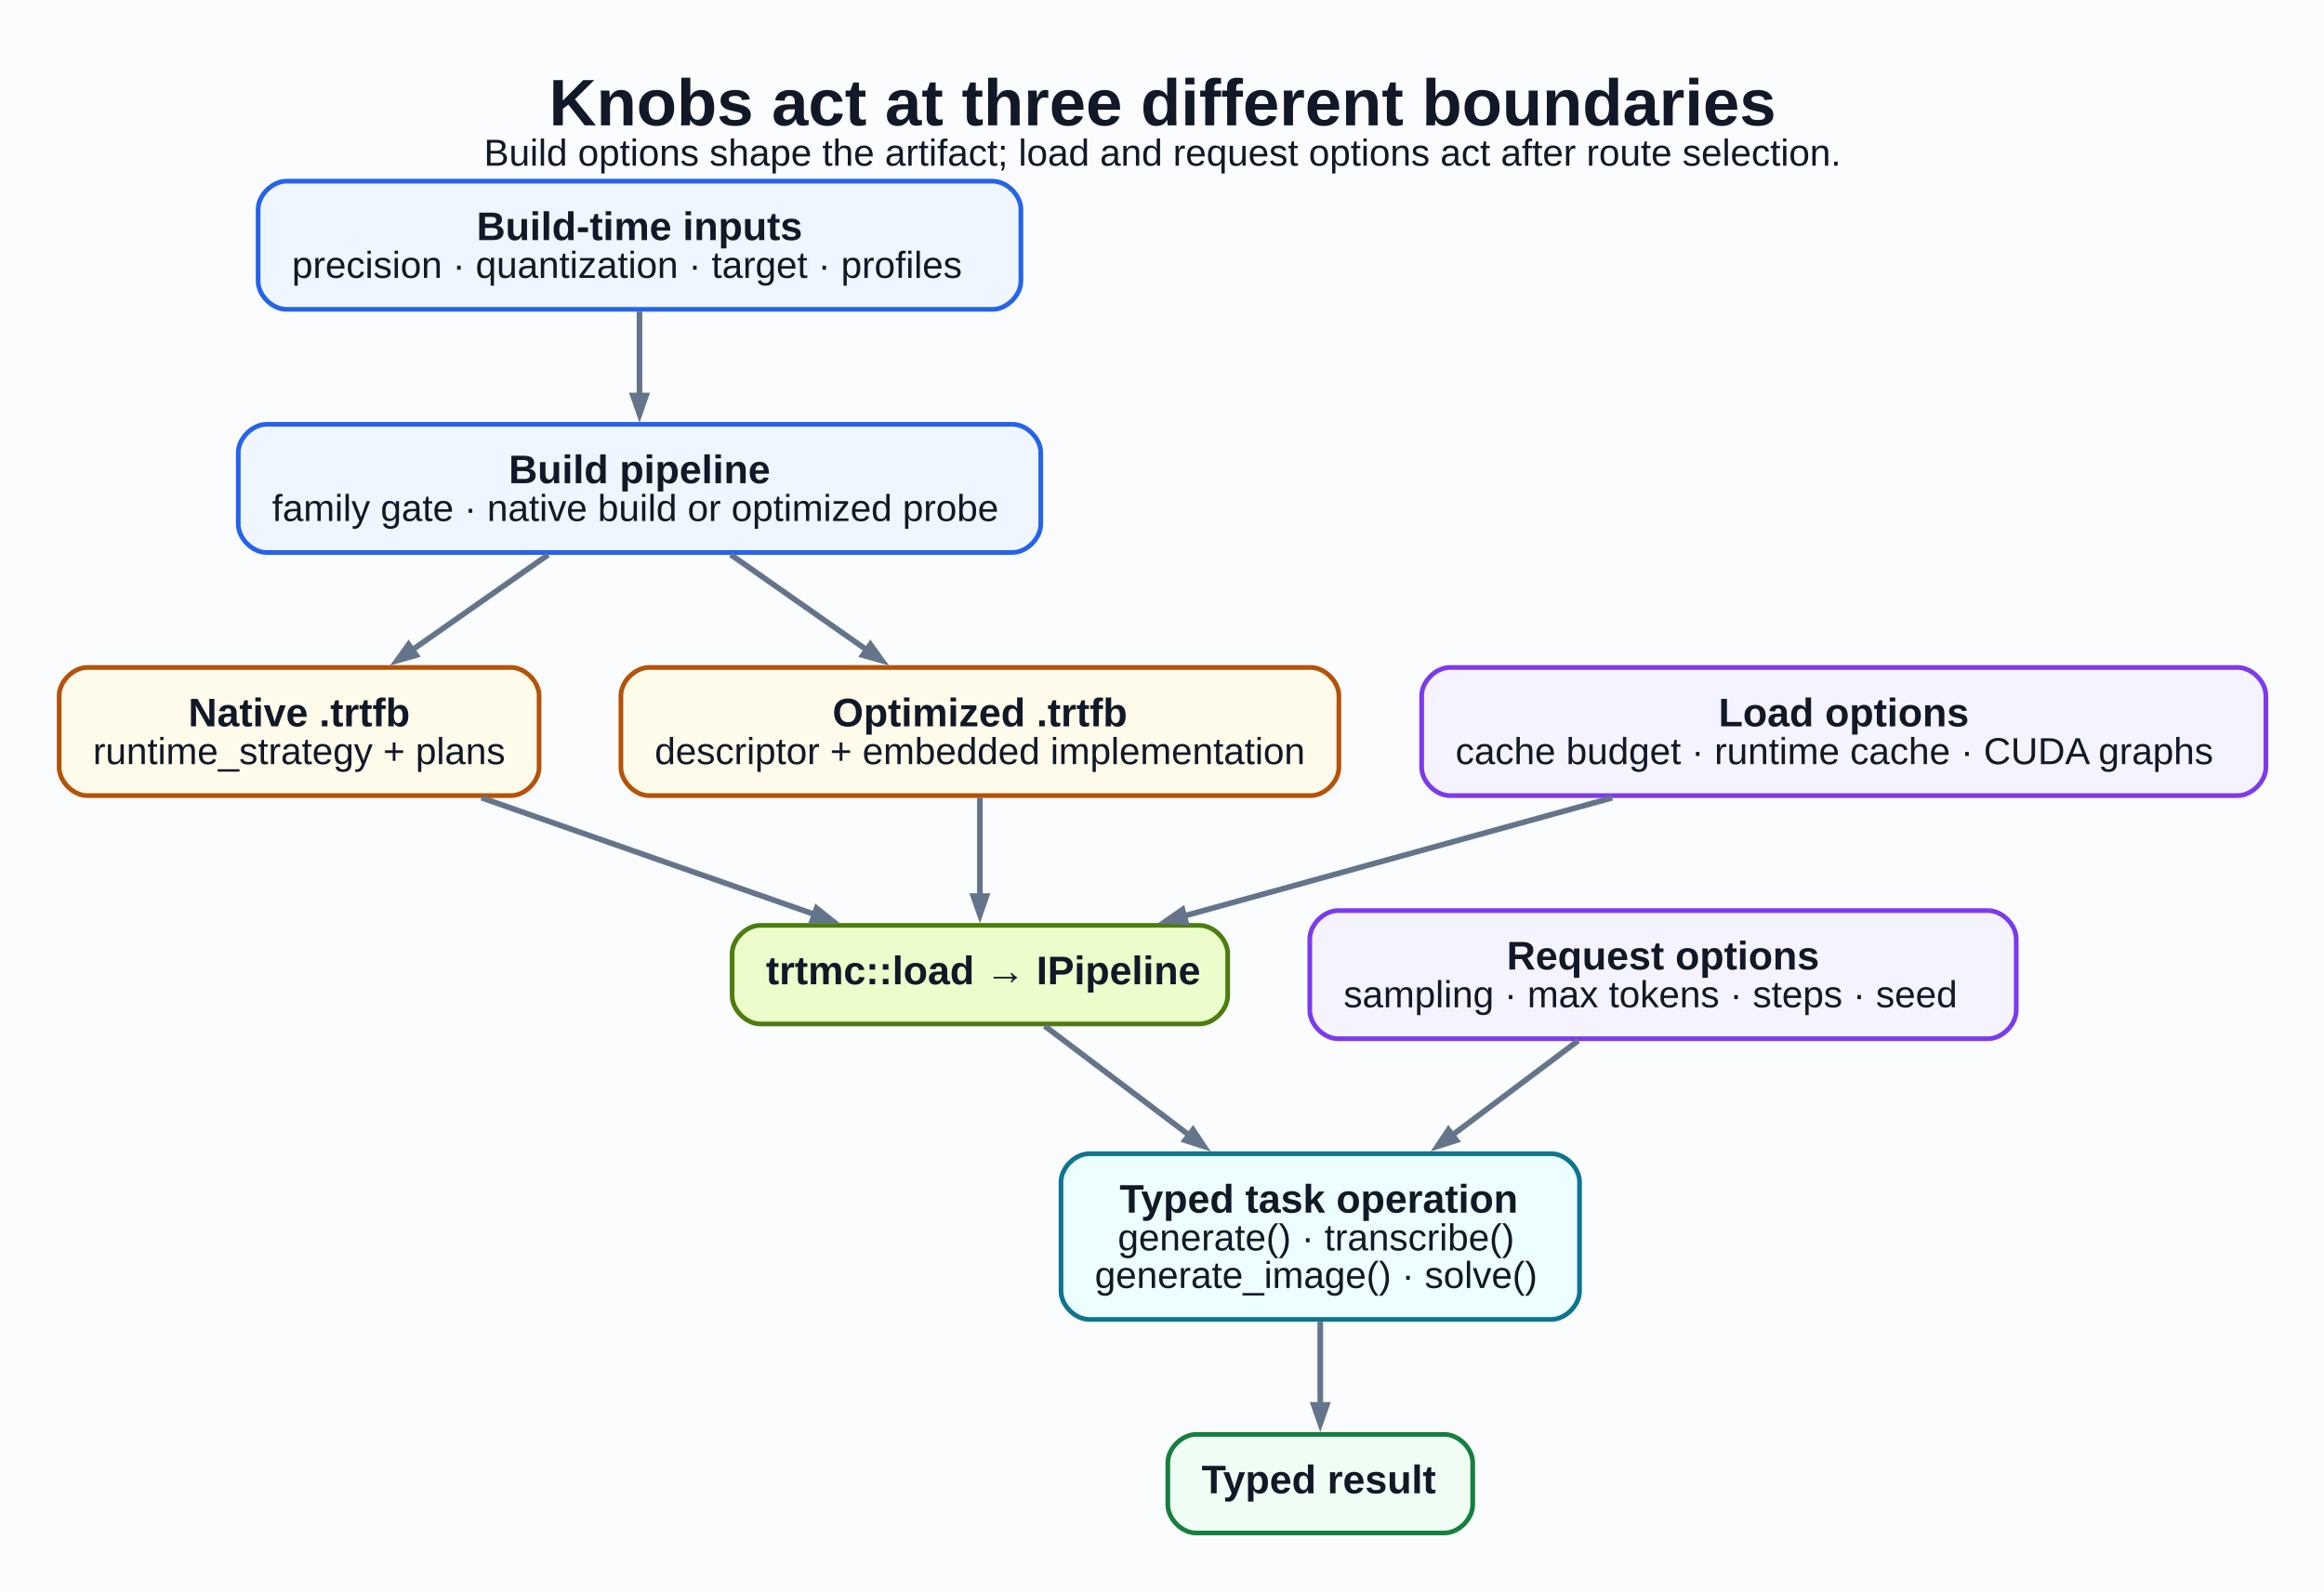
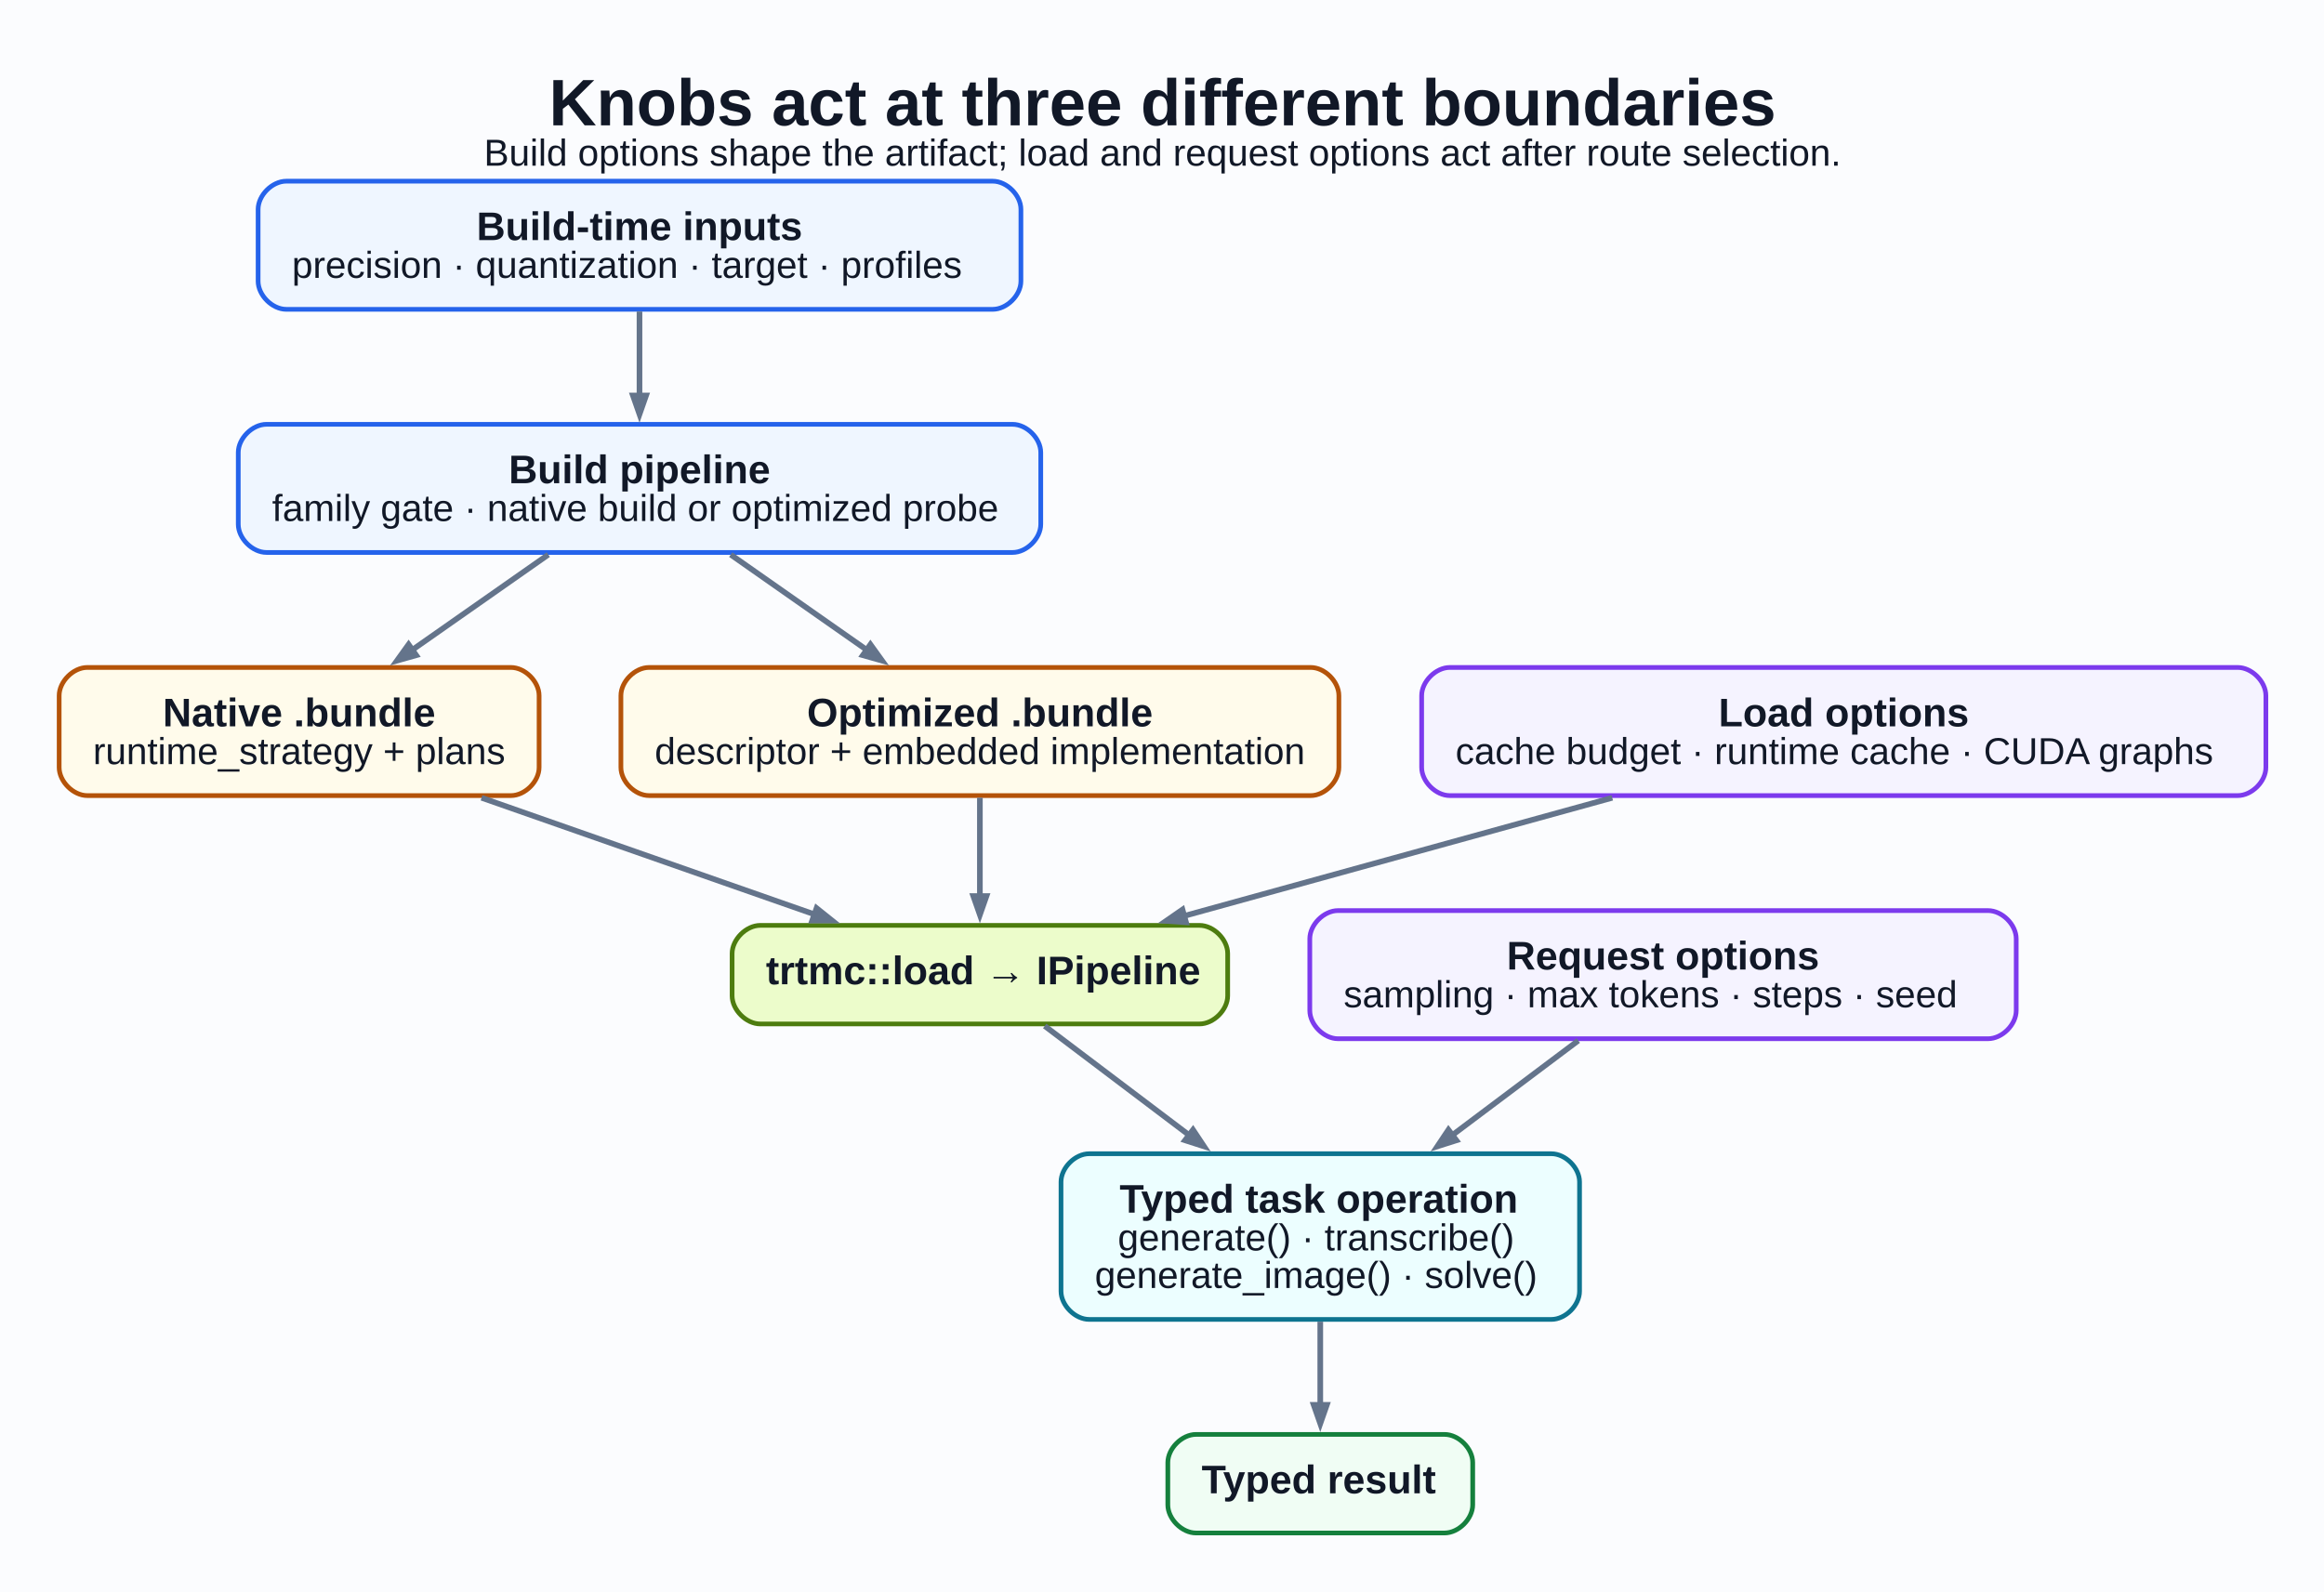
<svg xmlns="http://www.w3.org/2000/svg" width="990" height="678" role="img" aria-labelledby="tutorials-advanced-knob-scopes-svg-title tutorials-advanced-knob-scopes-svg-description" preserveAspectRatio="xMidYMid meet" viewBox="0.00 0.00 990.00 678.00">
  <g id="graph0" class="graph" transform="scale(1 1) rotate(0) translate(25.2 653.2)">
    <polygon fill="#fbfcfe" stroke="none" points="-25.2,25.2 -25.2,-653.2 965.24,-653.2 965.24,25.2 -25.2,25.2" />
    <text xml:space="preserve" text-anchor="start" x="208.65" y="-599.8" font-family="Arial" font-weight="bold" font-size="28.00" fill="#111827">Knobs act at three different boundaries</text>
    <text xml:space="preserve" text-anchor="start" x="180.95" y="-582.6" font-family="Arial" font-size="16.00" fill="#111827">Build options shape the artifact; load and request options act after route selection.</text>
    <g id="node1" class="node">
      <path fill="#eff6ff" stroke="#2563eb" stroke-width="2" d="M397.7,-576C397.7,-576 96.75,-576 96.75,-576 90.75,-576 84.75,-570 84.75,-564 84.75,-564 84.75,-533.4 84.75,-533.4 84.75,-527.4 90.75,-521.4 96.75,-521.4 96.75,-521.4 397.7,-521.4 397.7,-521.4 403.7,-521.4 409.7,-527.4 409.7,-533.4 409.7,-533.4 409.7,-564 409.7,-564 409.7,-570 403.7,-576 397.7,-576" />
      <text xml:space="preserve" text-anchor="start" x="177.81" y="-550.9" font-family="Arial" font-weight="bold" font-size="17.00" fill="#111827">Build-time inputs</text>
      <text xml:space="preserve" text-anchor="start" x="99.15" y="-534.8" font-family="Arial" font-size="16.00" fill="#111827">precision · quantization · target · profiles</text>
    </g>
    <g id="node2" class="node">
      <path fill="#eff6ff" stroke="#2563eb" stroke-width="2" d="M406.15,-472.4C406.15,-472.4 88.3,-472.4 88.3,-472.4 82.3,-472.4 76.3,-466.4 76.3,-460.4 76.3,-460.4 76.3,-429.8 76.3,-429.8 76.3,-423.8 82.3,-417.8 88.3,-417.8 88.3,-417.8 406.15,-417.8 406.15,-417.8 412.15,-417.8 418.15,-423.8 418.15,-429.8 418.15,-429.8 418.15,-460.4 418.15,-460.4 418.15,-466.4 412.15,-472.4 406.15,-472.4" />
      <text xml:space="preserve" text-anchor="start" x="191.5" y="-447.3" font-family="Arial" font-weight="bold" font-size="17.00" fill="#111827">Build pipeline</text>
      <text xml:space="preserve" text-anchor="start" x="90.7" y="-431.2" font-family="Arial" font-size="16.00" fill="#111827">family gate · native build or optimized probe</text>
    </g>
    <g id="edge1" class="edge">
      <path fill="none" stroke="#64748b" stroke-width="2.4" d="M247.22,-520.47C247.22,-509.45 247.22,-496.53 247.22,-484.57" />
      <polygon fill="#64748b" stroke="#64748b" stroke-width="2.4" points="250.02,-484.68 247.22,-476.68 244.42,-484.68 250.02,-484.68" />
    </g>
    <g id="node3" class="node">
      <path fill="#fffbeb" stroke="#b45309" stroke-width="2" d="M192.45,-368.8C192.45,-368.8 12,-368.8 12,-368.8 6,-368.8 0,-362.8 0,-356.8 0,-356.8 0,-326.2 0,-326.2 0,-320.2 6,-314.2 12,-314.2 12,-314.2 192.45,-314.2 192.45,-314.2 198.45,-314.2 204.45,-320.2 204.45,-326.2 204.45,-326.2 204.45,-356.8 204.45,-356.8 204.45,-362.8 198.45,-368.8 192.45,-368.8" />
-       <text xml:space="preserve" text-anchor="start" x="55" y="-343.7" font-family="Arial" font-weight="bold" font-size="17.00" fill="#111827">Native .trtfb</text>
+       <text xml:space="preserve" text-anchor="start" x="44.13" y="-343.7" font-family="Arial" font-weight="bold" font-size="17.00" fill="#111827">Native .bundle</text>
      <text xml:space="preserve" text-anchor="start" x="14.4" y="-327.6" font-family="Arial" font-size="16.00" fill="#111827">runtime_strategy + plans</text>
    </g>
    <g id="edge2" class="edge">
      <path fill="none" stroke="#64748b" stroke-width="2.4" d="M208.37,-416.87C190.5,-404.35 169.13,-389.38 150.26,-376.16" />
      <polygon fill="#64748b" stroke="#64748b" stroke-width="2.4" points="152.07,-374.01 143.91,-371.71 148.86,-378.59 152.07,-374.01" />
    </g>
    <g id="node4" class="node">
      <path fill="#fffbeb" stroke="#b45309" stroke-width="2" d="M533.15,-368.8C533.15,-368.8 251.3,-368.8 251.3,-368.8 245.3,-368.8 239.3,-362.8 239.3,-356.8 239.3,-356.8 239.3,-326.2 239.3,-326.2 239.3,-320.2 245.3,-314.2 251.3,-314.2 251.3,-314.2 533.15,-314.2 533.15,-314.2 539.15,-314.2 545.15,-320.2 545.15,-326.2 545.15,-326.2 545.15,-356.8 545.15,-356.8 545.15,-362.8 539.15,-368.8 533.15,-368.8" />
-       <text xml:space="preserve" text-anchor="start" x="329.42" y="-343.7" font-family="Arial" font-weight="bold" font-size="17.00" fill="#111827">Optimized .trtfb</text>
+       <text xml:space="preserve" text-anchor="start" x="318.56" y="-343.7" font-family="Arial" font-weight="bold" font-size="17.00" fill="#111827">Optimized .bundle</text>
      <text xml:space="preserve" text-anchor="start" x="253.7" y="-327.6" font-family="Arial" font-size="16.00" fill="#111827">descriptor + embedded implementation</text>
    </g>
    <g id="edge3" class="edge">
      <path fill="none" stroke="#64748b" stroke-width="2.4" d="M286.08,-416.87C303.95,-404.35 325.32,-389.38 344.19,-376.16" />
      <polygon fill="#64748b" stroke="#64748b" stroke-width="2.4" points="345.59,-378.59 350.54,-371.71 342.38,-374.01 345.59,-378.59" />
    </g>
    <g id="node6" class="node">
      <path fill="#ecfccb" stroke="#4d7c0f" stroke-width="2" d="M485.78,-258.9C485.78,-258.9 298.67,-258.9 298.67,-258.9 292.67,-258.9 286.67,-252.9 286.67,-246.9 286.67,-246.9 286.67,-228.9 286.67,-228.9 286.67,-222.9 292.67,-216.9 298.67,-216.9 298.67,-216.9 485.78,-216.9 485.78,-216.9 491.78,-216.9 497.78,-222.9 497.78,-228.9 497.78,-228.9 497.78,-246.9 497.78,-246.9 497.78,-252.9 491.78,-258.9 485.78,-258.9" />
      <text xml:space="preserve" text-anchor="start" x="301.07" y="-233.8" font-family="Arial" font-weight="bold" font-size="17.00" fill="#111827">trtmc::load → IPipeline</text>
    </g>
    <g id="edge4" class="edge">
      <path fill="none" stroke="#64748b" stroke-width="2.4" d="M179.94,-313.27C224.08,-297.81 278.91,-278.6 321.79,-263.58" />
      <polygon fill="#64748b" stroke="#64748b" stroke-width="2.4" points="322.65,-266.24 329.27,-260.95 320.8,-260.96 322.65,-266.24" />
    </g>
    <g id="edge5" class="edge">
      <path fill="none" stroke="#64748b" stroke-width="2.4" d="M392.22,-313.27C392.22,-300.27 392.22,-284.62 392.22,-271.04" />
      <polygon fill="#64748b" stroke="#64748b" stroke-width="2.4" points="395.02,-271.39 392.22,-263.39 389.42,-271.39 395.02,-271.39" />
    </g>
    <g id="node5" class="node">
      <path fill="#f5f3ff" stroke="#7c3aed" stroke-width="2" d="M928.04,-368.8C928.04,-368.8 592.41,-368.8 592.41,-368.8 586.41,-368.8 580.41,-362.8 580.41,-356.8 580.41,-356.8 580.41,-326.2 580.41,-326.2 580.41,-320.2 586.41,-314.2 592.41,-314.2 592.41,-314.2 928.04,-314.2 928.04,-314.2 934.04,-314.2 940.04,-320.2 940.04,-326.2 940.04,-326.2 940.04,-356.8 940.04,-356.8 940.04,-362.8 934.04,-368.8 928.04,-368.8" />
      <text xml:space="preserve" text-anchor="start" x="706.87" y="-343.7" font-family="Arial" font-weight="bold" font-size="17.00" fill="#111827">Load options</text>
      <text xml:space="preserve" text-anchor="start" x="594.81" y="-327.6" font-family="Arial" font-size="16.00" fill="#111827">cache budget · runtime cache · CUDA graphs</text>
    </g>
    <g id="edge6" class="edge">
      <path fill="none" stroke="#64748b" stroke-width="2.4" d="M661.61,-313.27C604.74,-297.57 533.89,-278.01 479.13,-262.89" />
      <polygon fill="#64748b" stroke="#64748b" stroke-width="2.4" points="480.01,-260.23 471.55,-260.8 478.52,-265.63 480.01,-260.23" />
    </g>
    <g id="node8" class="node">
      <path fill="#ecfeff" stroke="#0e7490" stroke-width="2" d="M635.67,-161.6C635.67,-161.6 438.78,-161.6 438.78,-161.6 432.78,-161.6 426.78,-155.6 426.78,-149.6 426.78,-149.6 426.78,-103 426.78,-103 426.78,-97 432.78,-91 438.78,-91 438.78,-91 635.67,-91 635.67,-91 641.67,-91 647.67,-97 647.67,-103 647.67,-103 647.67,-149.6 647.67,-149.6 647.67,-155.6 641.67,-161.6 635.67,-161.6" />
      <text xml:space="preserve" text-anchor="start" x="451.73" y="-136.5" font-family="Arial" font-weight="bold" font-size="17.00" fill="#111827">Typed task operation</text>
      <text xml:space="preserve" text-anchor="start" x="450.97" y="-120.4" font-family="Arial" font-size="16.00" fill="#111827">generate() · transcribe()</text>
      <text xml:space="preserve" text-anchor="start" x="441.18" y="-104.4" font-family="Arial" font-size="16.00" fill="#111827">generate_image() · solve()</text>
    </g>
    <g id="edge7" class="edge">
      <path fill="none" stroke="#64748b" stroke-width="2.4" d="M419.84,-216.03C437.23,-202.88 460.31,-185.44 481.39,-169.5" />
      <polygon fill="#64748b" stroke="#64748b" stroke-width="2.4" points="483.01,-171.79 487.7,-164.73 479.63,-167.32 483.01,-171.79" />
    </g>
    <g id="node7" class="node">
      <path fill="#f5f3ff" stroke="#7c3aed" stroke-width="2" d="M821.69,-265.2C821.69,-265.2 544.76,-265.2 544.76,-265.2 538.76,-265.2 532.76,-259.2 532.76,-253.2 532.76,-253.2 532.76,-222.6 532.76,-222.6 532.76,-216.6 538.76,-210.6 544.76,-210.6 544.76,-210.6 821.69,-210.6 821.69,-210.6 827.69,-210.6 833.69,-216.6 833.69,-222.6 833.69,-222.6 833.69,-253.2 833.69,-253.2 833.69,-259.2 827.69,-265.2 821.69,-265.2" />
      <text xml:space="preserve" text-anchor="start" x="616.64" y="-240.1" font-family="Arial" font-weight="bold" font-size="17.00" fill="#111827">Request options</text>
      <text xml:space="preserve" text-anchor="start" x="547.16" y="-224" font-family="Arial" font-size="16.00" fill="#111827">sampling · max tokens · steps · seed</text>
    </g>
    <g id="edge8" class="edge">
      <path fill="none" stroke="#64748b" stroke-width="2.4" d="M647.13,-209.81C630.95,-197.66 611.49,-183.05 593.47,-169.52" />
      <polygon fill="#64748b" stroke="#64748b" stroke-width="2.4" points="595.19,-167.31 587.11,-164.75 591.82,-171.79 595.19,-167.31" />
    </g>
    <g id="node9" class="node">
      <path fill="#f0fdf4" stroke="#15803d" stroke-width="2" d="M590.16,-42C590.16,-42 484.28,-42 484.28,-42 478.28,-42 472.28,-36 472.28,-30 472.28,-30 472.28,-12 472.28,-12 472.28,-6 478.28,0 484.28,0 484.28,0 590.16,0 590.16,0 596.16,0 602.16,-6 602.16,-12 602.16,-12 602.16,-30 602.16,-30 602.16,-36 596.16,-42 590.16,-42" />
      <text xml:space="preserve" text-anchor="start" x="486.68" y="-16.9" font-family="Arial" font-weight="bold" font-size="17.00" fill="#111827">Typed result</text>
    </g>
    <g id="edge9" class="edge">
      <path fill="none" stroke="#64748b" stroke-width="2.4" d="M537.22,-90.04C537.22,-78.54 537.22,-65.82 537.22,-54.53" />
      <polygon fill="#64748b" stroke="#64748b" stroke-width="2.4" points="540.02,-54.59 537.22,-46.59 534.42,-54.59 540.02,-54.59" />
    </g>
  </g>
</svg>
